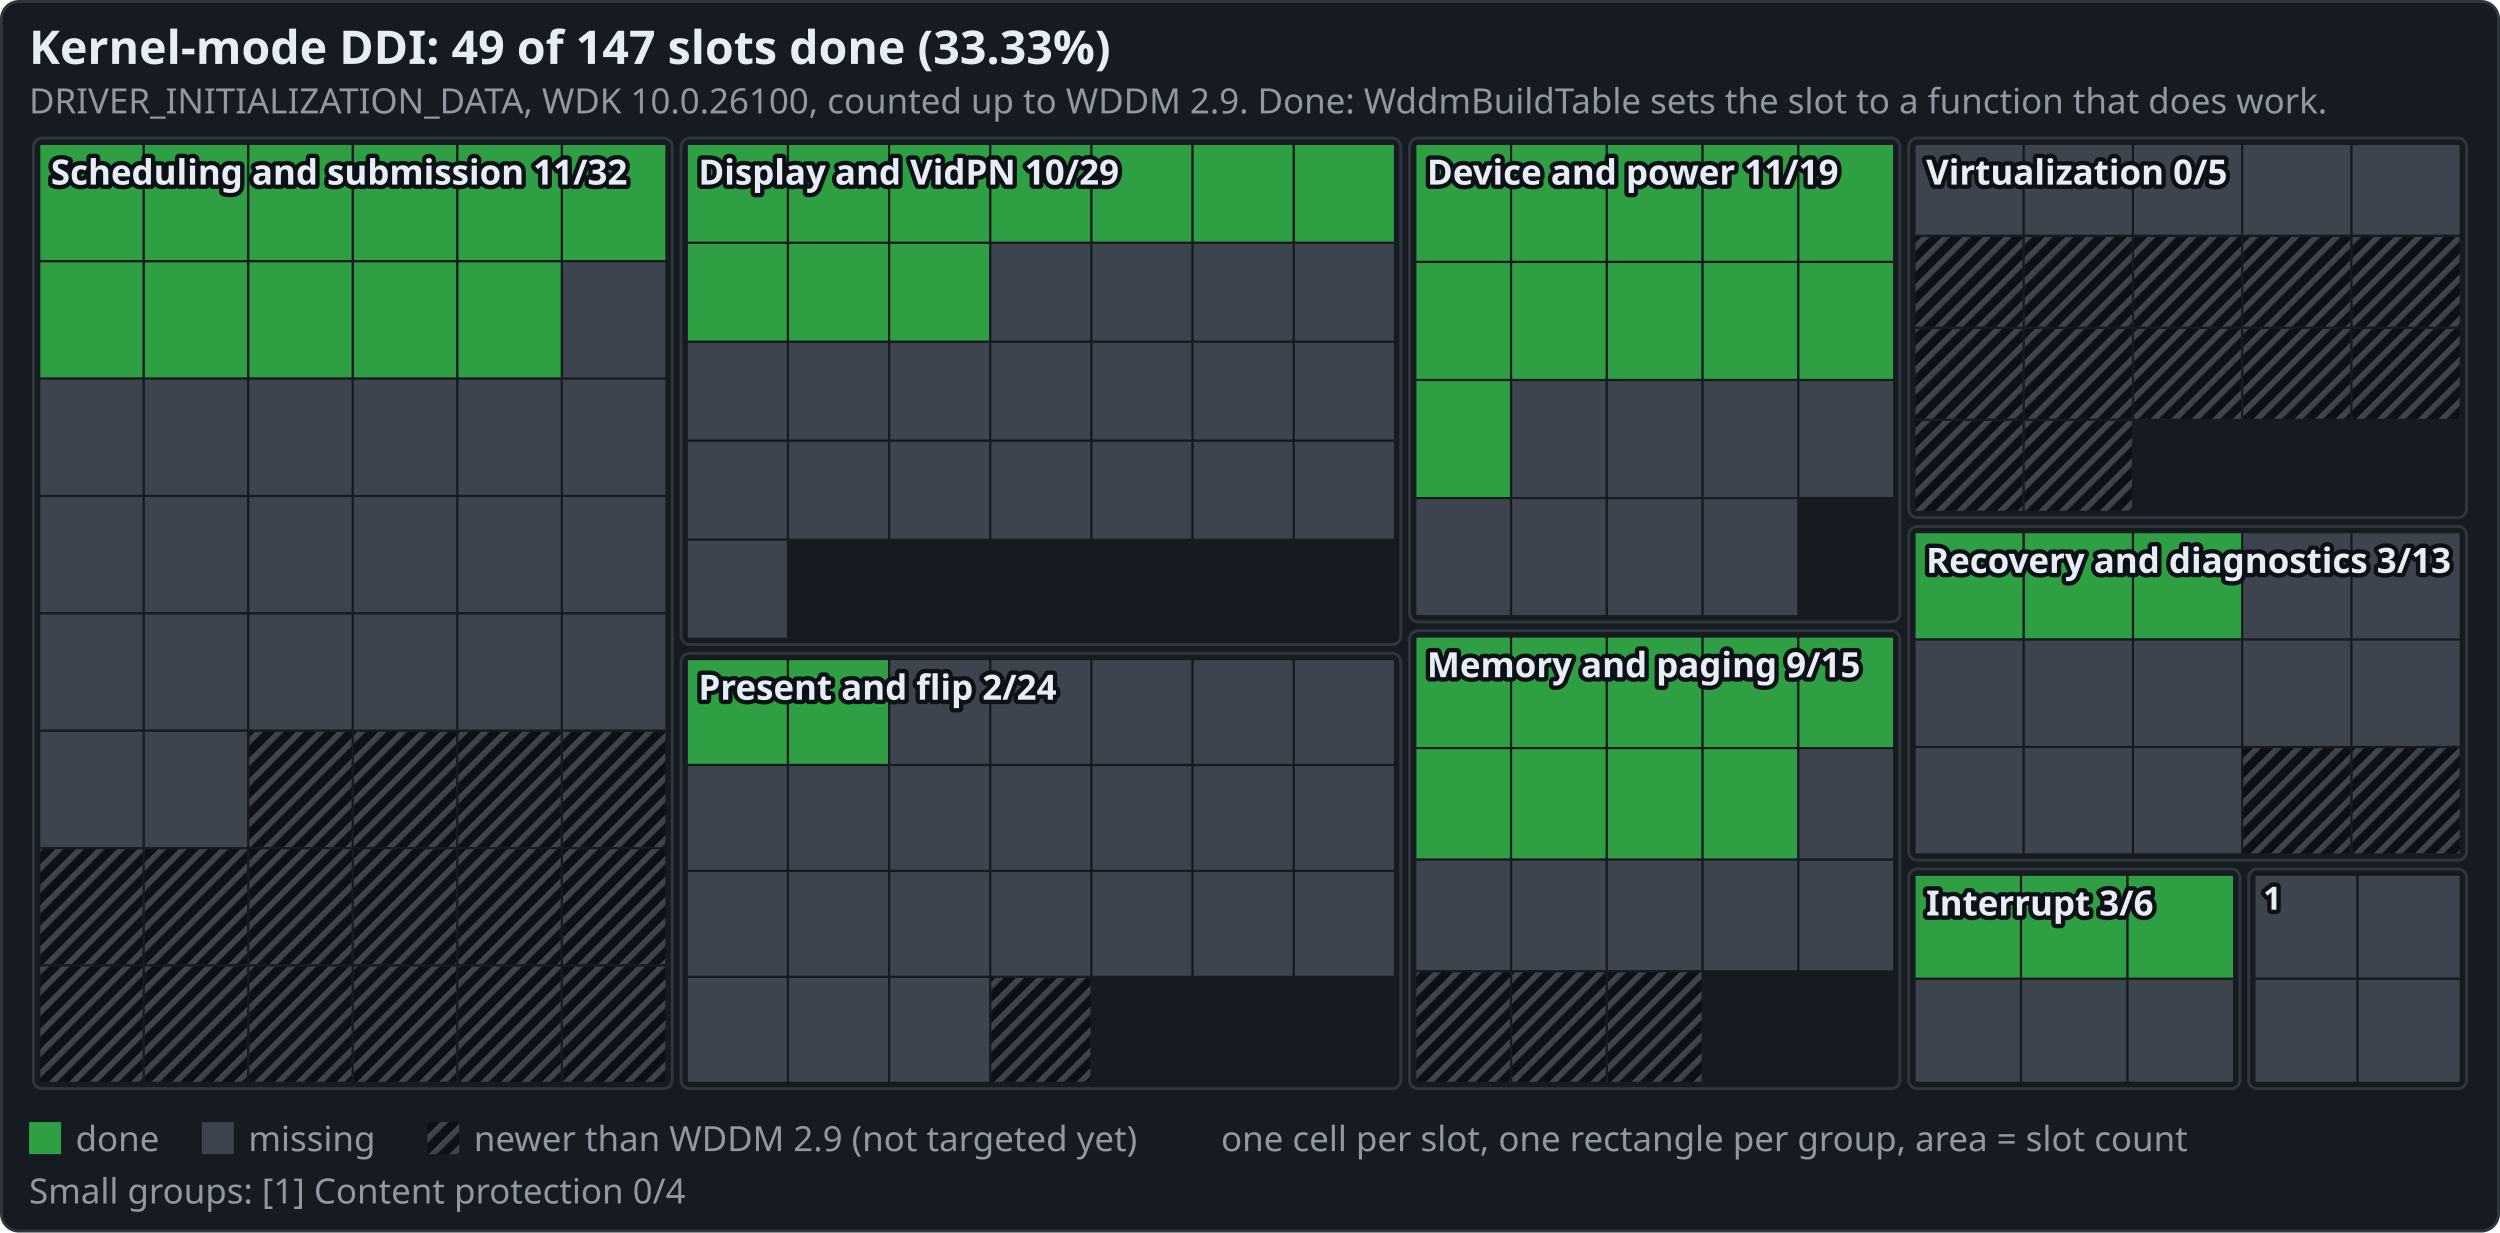
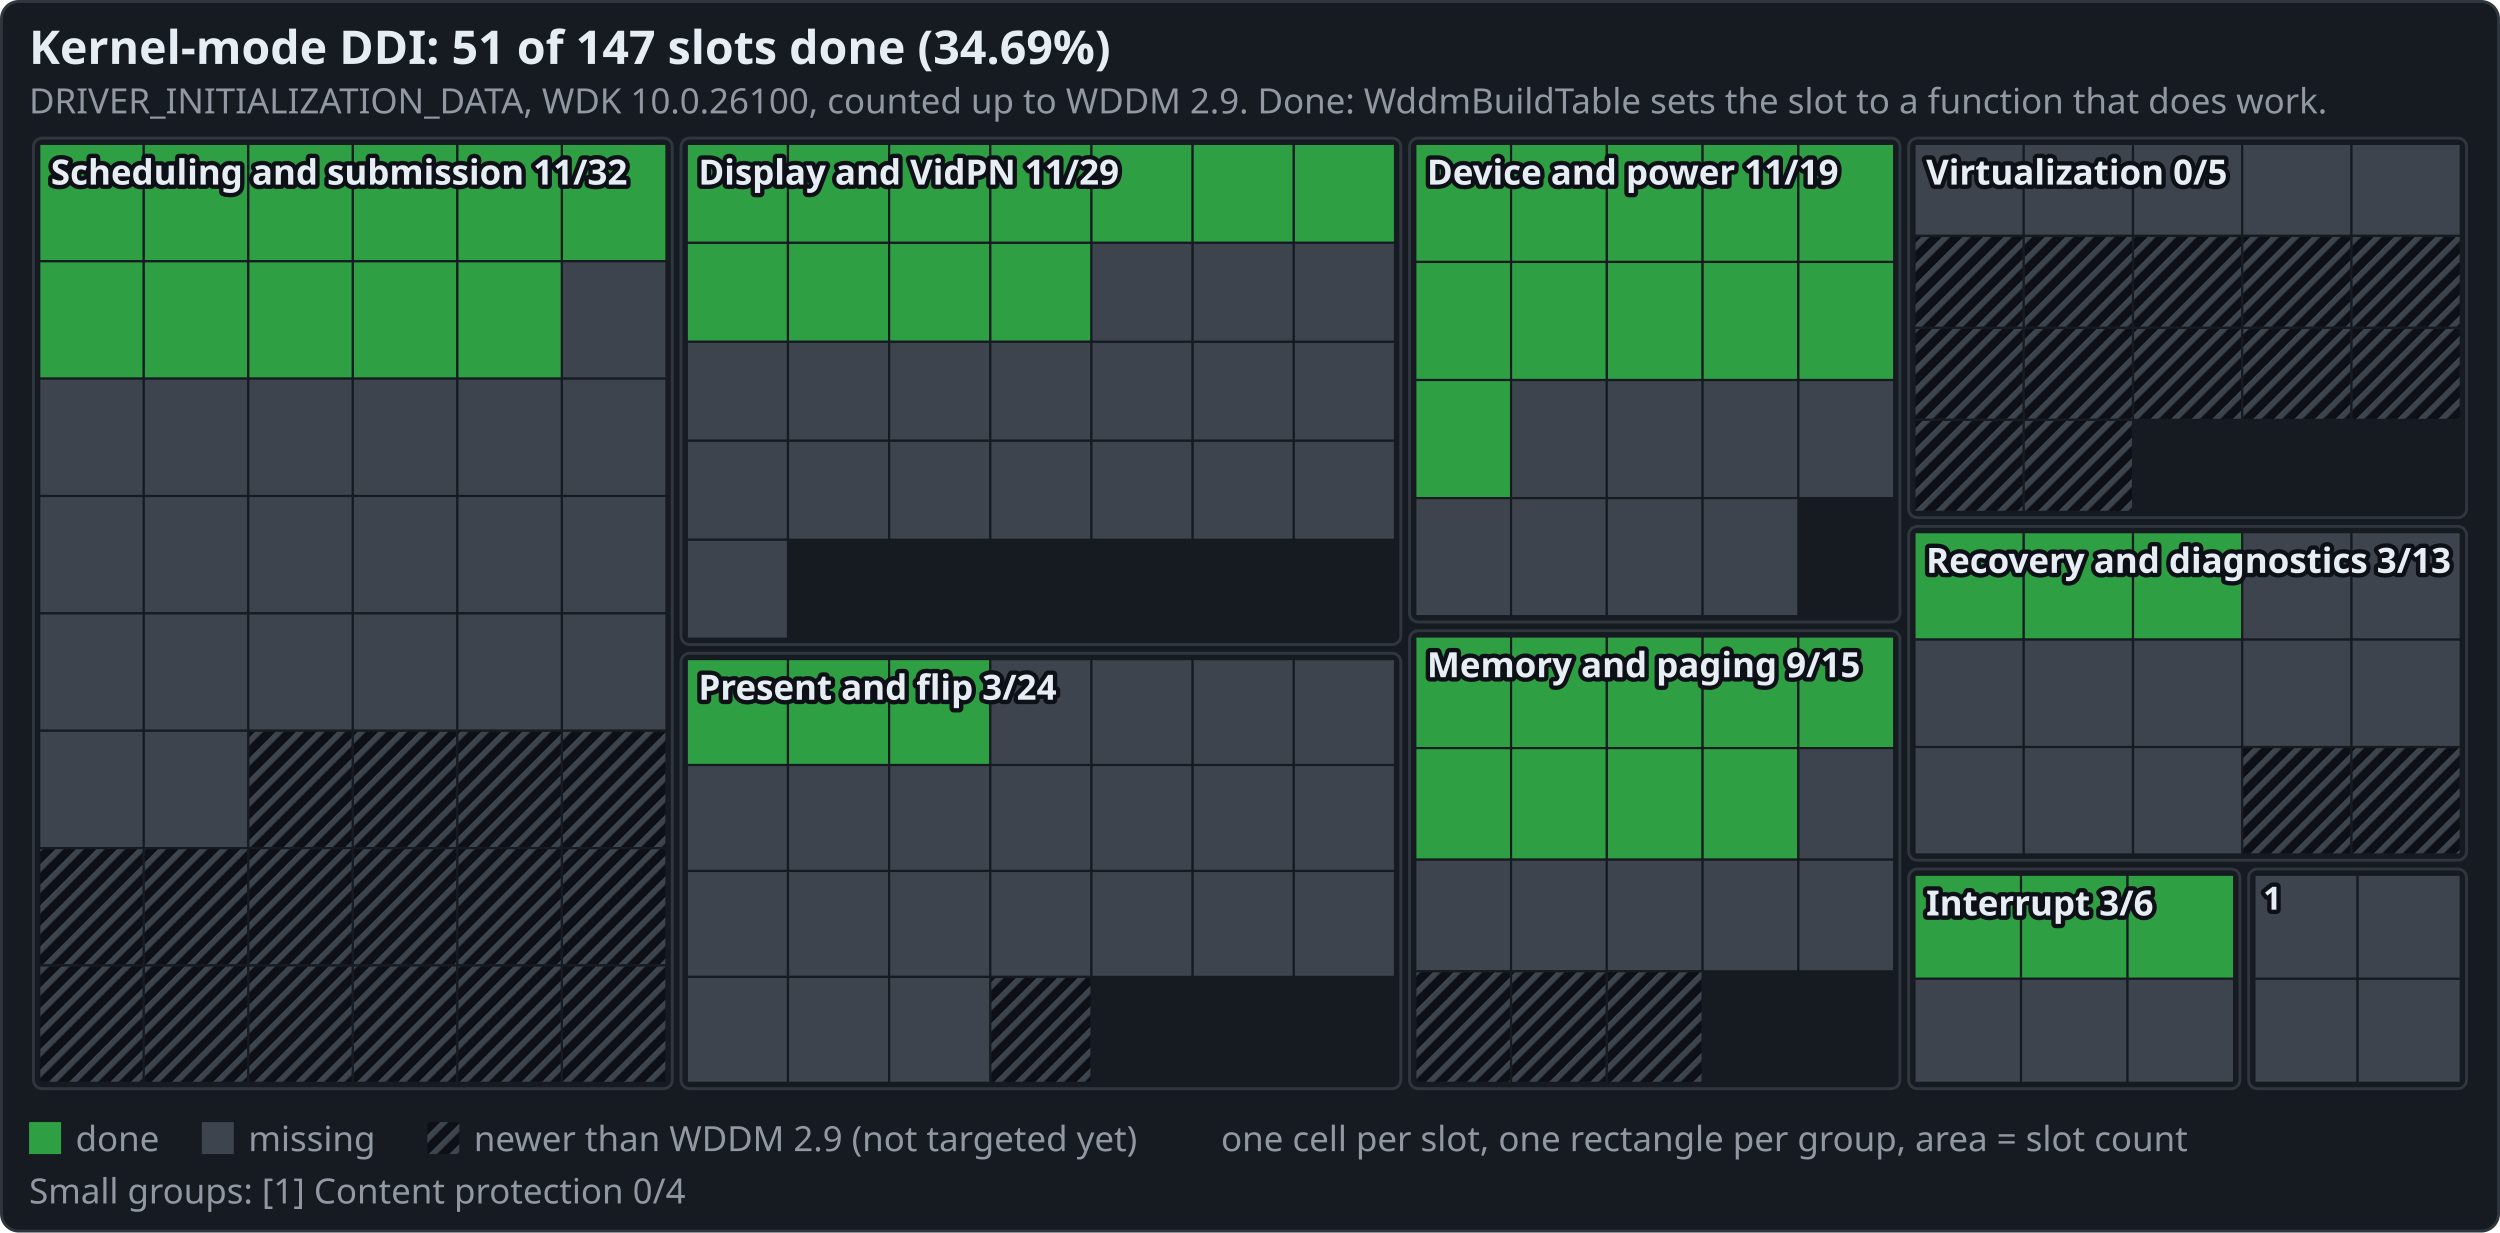
- <svg xmlns="http://www.w3.org/2000/svg" width="860" height="424" viewBox="0 0 860 424" role="img" aria-label="Kernel-mode DDI: 49 of 147 slots done (33.33%)" font-family="-apple-system,BlinkMacSystemFont,'Segoe UI','Noto Sans',Helvetica,Arial,sans-serif">
+ <svg xmlns="http://www.w3.org/2000/svg" width="860" height="424" viewBox="0 0 860 424" role="img" aria-label="Kernel-mode DDI: 51 of 147 slots done (34.69%)" font-family="-apple-system,BlinkMacSystemFont,'Segoe UI','Noto Sans',Helvetica,Arial,sans-serif">
  <defs>
    <pattern id="newer" width="5" height="5" patternUnits="userSpaceOnUse" patternTransform="rotate(45)">
      <rect width="5" height="5" fill="#0d1117" />
      <rect width="2" height="5" fill="#3d444d" />
    </pattern>
  </defs>
  <rect x="0.5" y="0.5" width="859" height="423" rx="6" fill="#161b22" stroke="#30363d" />
-   <text x="10" y="22" font-size="16" font-weight="600" fill="#e6edf3">Kernel-mode DDI: 49 of 147 slots done (33.33%)</text>
+   <text x="10" y="22" font-size="16" font-weight="600" fill="#e6edf3">Kernel-mode DDI: 51 of 147 slots done (34.69%)</text>
  <text x="10" y="39" font-size="12" fill="#9198a1">DRIVER_INITIALIZATION_DATA, WDK 10.0.26100, counted up to WDDM 2.9. Done: WddmBuildTable sets the slot to a function that does work.</text>
  <rect x="11.5" y="47.5" width="219.76" height="327" rx="3" fill="#161b22" stroke="#30363d" />
  <g>
    <rect x="13.5" y="49.5" width="35.96" height="40.38" fill="#2ea043" stroke="#161b22" stroke-width="0.75" />
    <rect x="49.46" y="49.5" width="35.96" height="40.38" fill="#2ea043" stroke="#161b22" stroke-width="0.75" />
    <rect x="85.42" y="49.5" width="35.96" height="40.38" fill="#2ea043" stroke="#161b22" stroke-width="0.75" />
    <rect x="121.38" y="49.5" width="35.96" height="40.38" fill="#2ea043" stroke="#161b22" stroke-width="0.75" />
    <rect x="157.34" y="49.5" width="35.96" height="40.38" fill="#2ea043" stroke="#161b22" stroke-width="0.75" />
    <rect x="193.3" y="49.5" width="35.96" height="40.38" fill="#2ea043" stroke="#161b22" stroke-width="0.75" />
    <rect x="13.5" y="89.88" width="35.96" height="40.38" fill="#2ea043" stroke="#161b22" stroke-width="0.75" />
    <rect x="49.46" y="89.88" width="35.96" height="40.38" fill="#2ea043" stroke="#161b22" stroke-width="0.75" />
    <rect x="85.42" y="89.88" width="35.96" height="40.38" fill="#2ea043" stroke="#161b22" stroke-width="0.75" />
    <rect x="121.38" y="89.88" width="35.96" height="40.38" fill="#2ea043" stroke="#161b22" stroke-width="0.75" />
    <rect x="157.34" y="89.88" width="35.96" height="40.38" fill="#2ea043" stroke="#161b22" stroke-width="0.75" />
    <rect x="193.3" y="89.88" width="35.96" height="40.38" fill="#3d444d" stroke="#161b22" stroke-width="0.75" />
    <rect x="13.5" y="130.25" width="35.96" height="40.38" fill="#3d444d" stroke="#161b22" stroke-width="0.75" />
    <rect x="49.46" y="130.25" width="35.96" height="40.38" fill="#3d444d" stroke="#161b22" stroke-width="0.75" />
    <rect x="85.42" y="130.25" width="35.96" height="40.38" fill="#3d444d" stroke="#161b22" stroke-width="0.75" />
    <rect x="121.38" y="130.25" width="35.96" height="40.38" fill="#3d444d" stroke="#161b22" stroke-width="0.75" />
    <rect x="157.34" y="130.25" width="35.96" height="40.38" fill="#3d444d" stroke="#161b22" stroke-width="0.75" />
    <rect x="193.3" y="130.25" width="35.96" height="40.38" fill="#3d444d" stroke="#161b22" stroke-width="0.75" />
    <rect x="13.5" y="170.62" width="35.96" height="40.38" fill="#3d444d" stroke="#161b22" stroke-width="0.75" />
    <rect x="49.46" y="170.62" width="35.96" height="40.38" fill="#3d444d" stroke="#161b22" stroke-width="0.75" />
    <rect x="85.42" y="170.62" width="35.96" height="40.38" fill="#3d444d" stroke="#161b22" stroke-width="0.75" />
    <rect x="121.38" y="170.62" width="35.96" height="40.38" fill="#3d444d" stroke="#161b22" stroke-width="0.75" />
    <rect x="157.34" y="170.62" width="35.96" height="40.38" fill="#3d444d" stroke="#161b22" stroke-width="0.75" />
    <rect x="193.3" y="170.62" width="35.96" height="40.38" fill="#3d444d" stroke="#161b22" stroke-width="0.75" />
    <rect x="13.5" y="211" width="35.96" height="40.38" fill="#3d444d" stroke="#161b22" stroke-width="0.75" />
    <rect x="49.46" y="211" width="35.96" height="40.38" fill="#3d444d" stroke="#161b22" stroke-width="0.75" />
    <rect x="85.42" y="211" width="35.96" height="40.38" fill="#3d444d" stroke="#161b22" stroke-width="0.75" />
    <rect x="121.38" y="211" width="35.96" height="40.38" fill="#3d444d" stroke="#161b22" stroke-width="0.75" />
    <rect x="157.34" y="211" width="35.96" height="40.38" fill="#3d444d" stroke="#161b22" stroke-width="0.75" />
    <rect x="193.3" y="211" width="35.96" height="40.38" fill="#3d444d" stroke="#161b22" stroke-width="0.75" />
    <rect x="13.5" y="251.38" width="35.96" height="40.38" fill="#3d444d" stroke="#161b22" stroke-width="0.75" />
    <rect x="49.46" y="251.38" width="35.96" height="40.38" fill="#3d444d" stroke="#161b22" stroke-width="0.75" />
    <rect x="85.42" y="251.38" width="35.96" height="40.38" fill="url(#newer)" stroke="#161b22" stroke-width="0.75" />
    <rect x="121.38" y="251.38" width="35.96" height="40.38" fill="url(#newer)" stroke="#161b22" stroke-width="0.75" />
    <rect x="157.34" y="251.38" width="35.96" height="40.38" fill="url(#newer)" stroke="#161b22" stroke-width="0.75" />
    <rect x="193.3" y="251.38" width="35.96" height="40.38" fill="url(#newer)" stroke="#161b22" stroke-width="0.75" />
    <rect x="13.5" y="291.75" width="35.96" height="40.38" fill="url(#newer)" stroke="#161b22" stroke-width="0.75" />
    <rect x="49.46" y="291.75" width="35.96" height="40.38" fill="url(#newer)" stroke="#161b22" stroke-width="0.75" />
    <rect x="85.42" y="291.75" width="35.96" height="40.38" fill="url(#newer)" stroke="#161b22" stroke-width="0.75" />
    <rect x="121.38" y="291.75" width="35.96" height="40.38" fill="url(#newer)" stroke="#161b22" stroke-width="0.75" />
    <rect x="157.34" y="291.75" width="35.96" height="40.38" fill="url(#newer)" stroke="#161b22" stroke-width="0.75" />
    <rect x="193.3" y="291.75" width="35.96" height="40.38" fill="url(#newer)" stroke="#161b22" stroke-width="0.75" />
    <rect x="13.5" y="332.12" width="35.96" height="40.38" fill="url(#newer)" stroke="#161b22" stroke-width="0.75" />
    <rect x="49.46" y="332.12" width="35.96" height="40.38" fill="url(#newer)" stroke="#161b22" stroke-width="0.75" />
    <rect x="85.42" y="332.12" width="35.96" height="40.38" fill="url(#newer)" stroke="#161b22" stroke-width="0.75" />
    <rect x="121.38" y="332.12" width="35.96" height="40.38" fill="url(#newer)" stroke="#161b22" stroke-width="0.75" />
    <rect x="157.34" y="332.12" width="35.96" height="40.38" fill="url(#newer)" stroke="#161b22" stroke-width="0.75" />
    <rect x="193.3" y="332.12" width="35.96" height="40.38" fill="url(#newer)" stroke="#161b22" stroke-width="0.75" />
  </g>
  <text x="17.5" y="63.5" font-size="12" font-weight="600" fill="#e6edf3" stroke="#0d1117" stroke-width="3" stroke-linejoin="round" paint-order="stroke">Scheduling and submission 11/32</text>
  <rect x="234.26" y="47.5" width="247.61" height="174.22" rx="3" fill="#161b22" stroke="#30363d" />
  <g>
    <rect x="236.26" y="49.5" width="34.8" height="34.04" fill="#2ea043" stroke="#161b22" stroke-width="0.75" />
    <rect x="271.06" y="49.5" width="34.8" height="34.04" fill="#2ea043" stroke="#161b22" stroke-width="0.75" />
    <rect x="305.86" y="49.5" width="34.8" height="34.04" fill="#2ea043" stroke="#161b22" stroke-width="0.75" />
    <rect x="340.67" y="49.5" width="34.8" height="34.04" fill="#2ea043" stroke="#161b22" stroke-width="0.75" />
    <rect x="375.47" y="49.5" width="34.8" height="34.04" fill="#2ea043" stroke="#161b22" stroke-width="0.75" />
    <rect x="410.27" y="49.5" width="34.8" height="34.04" fill="#2ea043" stroke="#161b22" stroke-width="0.75" />
    <rect x="445.07" y="49.5" width="34.8" height="34.04" fill="#2ea043" stroke="#161b22" stroke-width="0.75" />
    <rect x="236.26" y="83.54" width="34.8" height="34.04" fill="#2ea043" stroke="#161b22" stroke-width="0.75" />
    <rect x="271.06" y="83.54" width="34.8" height="34.04" fill="#2ea043" stroke="#161b22" stroke-width="0.75" />
    <rect x="305.86" y="83.54" width="34.8" height="34.04" fill="#2ea043" stroke="#161b22" stroke-width="0.75" />
-     <rect x="340.67" y="83.54" width="34.8" height="34.04" fill="#3d444d" stroke="#161b22" stroke-width="0.75" />
+     <rect x="340.67" y="83.54" width="34.8" height="34.04" fill="#2ea043" stroke="#161b22" stroke-width="0.75" />
    <rect x="375.47" y="83.54" width="34.8" height="34.04" fill="#3d444d" stroke="#161b22" stroke-width="0.75" />
    <rect x="410.27" y="83.54" width="34.8" height="34.04" fill="#3d444d" stroke="#161b22" stroke-width="0.75" />
    <rect x="445.07" y="83.54" width="34.8" height="34.04" fill="#3d444d" stroke="#161b22" stroke-width="0.75" />
    <rect x="236.26" y="117.59" width="34.8" height="34.04" fill="#3d444d" stroke="#161b22" stroke-width="0.75" />
    <rect x="271.06" y="117.59" width="34.8" height="34.04" fill="#3d444d" stroke="#161b22" stroke-width="0.75" />
    <rect x="305.86" y="117.59" width="34.8" height="34.04" fill="#3d444d" stroke="#161b22" stroke-width="0.75" />
    <rect x="340.67" y="117.59" width="34.8" height="34.04" fill="#3d444d" stroke="#161b22" stroke-width="0.75" />
    <rect x="375.47" y="117.59" width="34.8" height="34.04" fill="#3d444d" stroke="#161b22" stroke-width="0.75" />
    <rect x="410.27" y="117.59" width="34.8" height="34.04" fill="#3d444d" stroke="#161b22" stroke-width="0.75" />
    <rect x="445.07" y="117.59" width="34.8" height="34.04" fill="#3d444d" stroke="#161b22" stroke-width="0.75" />
    <rect x="236.26" y="151.63" width="34.8" height="34.04" fill="#3d444d" stroke="#161b22" stroke-width="0.75" />
    <rect x="271.06" y="151.63" width="34.8" height="34.04" fill="#3d444d" stroke="#161b22" stroke-width="0.75" />
    <rect x="305.86" y="151.63" width="34.8" height="34.04" fill="#3d444d" stroke="#161b22" stroke-width="0.75" />
    <rect x="340.67" y="151.63" width="34.8" height="34.04" fill="#3d444d" stroke="#161b22" stroke-width="0.75" />
    <rect x="375.47" y="151.63" width="34.8" height="34.04" fill="#3d444d" stroke="#161b22" stroke-width="0.75" />
    <rect x="410.27" y="151.63" width="34.8" height="34.04" fill="#3d444d" stroke="#161b22" stroke-width="0.75" />
    <rect x="445.07" y="151.63" width="34.8" height="34.04" fill="#3d444d" stroke="#161b22" stroke-width="0.75" />
    <rect x="236.26" y="185.68" width="34.8" height="34.04" fill="#3d444d" stroke="#161b22" stroke-width="0.75" />
  </g>
-   <text x="240.26" y="63.5" font-size="12" font-weight="600" fill="#e6edf3" stroke="#0d1117" stroke-width="3" stroke-linejoin="round" paint-order="stroke">Display and VidPN 10/29</text>
+   <text x="240.26" y="63.5" font-size="12" font-weight="600" fill="#e6edf3" stroke="#0d1117" stroke-width="3" stroke-linejoin="round" paint-order="stroke">Display and VidPN 11/29</text>
  <rect x="234.26" y="224.72" width="247.61" height="149.78" rx="3" fill="#161b22" stroke="#30363d" />
  <g>
    <rect x="236.26" y="226.72" width="34.8" height="36.44" fill="#2ea043" stroke="#161b22" stroke-width="0.75" />
    <rect x="271.06" y="226.72" width="34.8" height="36.44" fill="#2ea043" stroke="#161b22" stroke-width="0.75" />
-     <rect x="305.86" y="226.72" width="34.8" height="36.44" fill="#3d444d" stroke="#161b22" stroke-width="0.75" />
+     <rect x="305.86" y="226.72" width="34.8" height="36.44" fill="#2ea043" stroke="#161b22" stroke-width="0.75" />
    <rect x="340.67" y="226.72" width="34.8" height="36.44" fill="#3d444d" stroke="#161b22" stroke-width="0.75" />
    <rect x="375.47" y="226.72" width="34.8" height="36.44" fill="#3d444d" stroke="#161b22" stroke-width="0.75" />
    <rect x="410.27" y="226.72" width="34.8" height="36.44" fill="#3d444d" stroke="#161b22" stroke-width="0.75" />
    <rect x="445.07" y="226.72" width="34.8" height="36.44" fill="#3d444d" stroke="#161b22" stroke-width="0.75" />
    <rect x="236.26" y="263.17" width="34.8" height="36.44" fill="#3d444d" stroke="#161b22" stroke-width="0.75" />
    <rect x="271.06" y="263.17" width="34.8" height="36.44" fill="#3d444d" stroke="#161b22" stroke-width="0.75" />
    <rect x="305.86" y="263.17" width="34.8" height="36.44" fill="#3d444d" stroke="#161b22" stroke-width="0.75" />
    <rect x="340.67" y="263.17" width="34.8" height="36.44" fill="#3d444d" stroke="#161b22" stroke-width="0.75" />
    <rect x="375.47" y="263.17" width="34.8" height="36.44" fill="#3d444d" stroke="#161b22" stroke-width="0.75" />
    <rect x="410.27" y="263.17" width="34.8" height="36.44" fill="#3d444d" stroke="#161b22" stroke-width="0.75" />
    <rect x="445.07" y="263.17" width="34.8" height="36.44" fill="#3d444d" stroke="#161b22" stroke-width="0.75" />
    <rect x="236.26" y="299.61" width="34.8" height="36.44" fill="#3d444d" stroke="#161b22" stroke-width="0.75" />
    <rect x="271.06" y="299.61" width="34.8" height="36.44" fill="#3d444d" stroke="#161b22" stroke-width="0.75" />
    <rect x="305.86" y="299.61" width="34.8" height="36.44" fill="#3d444d" stroke="#161b22" stroke-width="0.75" />
    <rect x="340.67" y="299.61" width="34.8" height="36.44" fill="#3d444d" stroke="#161b22" stroke-width="0.75" />
    <rect x="375.47" y="299.61" width="34.8" height="36.44" fill="#3d444d" stroke="#161b22" stroke-width="0.75" />
    <rect x="410.27" y="299.61" width="34.8" height="36.44" fill="#3d444d" stroke="#161b22" stroke-width="0.75" />
    <rect x="445.07" y="299.61" width="34.8" height="36.44" fill="#3d444d" stroke="#161b22" stroke-width="0.75" />
    <rect x="236.26" y="336.06" width="34.8" height="36.44" fill="#3d444d" stroke="#161b22" stroke-width="0.75" />
    <rect x="271.06" y="336.06" width="34.8" height="36.44" fill="#3d444d" stroke="#161b22" stroke-width="0.75" />
    <rect x="305.86" y="336.06" width="34.8" height="36.44" fill="#3d444d" stroke="#161b22" stroke-width="0.75" />
    <rect x="340.67" y="336.06" width="34.8" height="36.44" fill="url(#newer)" stroke="#161b22" stroke-width="0.75" />
  </g>
-   <text x="240.26" y="240.72" font-size="12" font-weight="600" fill="#e6edf3" stroke="#0d1117" stroke-width="3" stroke-linejoin="round" paint-order="stroke">Present and flip 2/24</text>
+   <text x="240.26" y="240.72" font-size="12" font-weight="600" fill="#e6edf3" stroke="#0d1117" stroke-width="3" stroke-linejoin="round" paint-order="stroke">Present and flip 3/24</text>
  <rect x="484.87" y="47.5" width="168.71" height="166.46" rx="3" fill="#161b22" stroke="#30363d" />
  <g>
    <rect x="486.87" y="49.5" width="32.94" height="40.61" fill="#2ea043" stroke="#161b22" stroke-width="0.75" />
    <rect x="519.81" y="49.5" width="32.94" height="40.61" fill="#2ea043" stroke="#161b22" stroke-width="0.75" />
    <rect x="552.76" y="49.5" width="32.94" height="40.61" fill="#2ea043" stroke="#161b22" stroke-width="0.75" />
    <rect x="585.7" y="49.5" width="32.94" height="40.61" fill="#2ea043" stroke="#161b22" stroke-width="0.75" />
    <rect x="618.64" y="49.5" width="32.94" height="40.61" fill="#2ea043" stroke="#161b22" stroke-width="0.75" />
    <rect x="486.87" y="90.11" width="32.94" height="40.61" fill="#2ea043" stroke="#161b22" stroke-width="0.75" />
    <rect x="519.81" y="90.11" width="32.94" height="40.61" fill="#2ea043" stroke="#161b22" stroke-width="0.75" />
    <rect x="552.76" y="90.11" width="32.94" height="40.61" fill="#2ea043" stroke="#161b22" stroke-width="0.75" />
    <rect x="585.7" y="90.11" width="32.94" height="40.61" fill="#2ea043" stroke="#161b22" stroke-width="0.75" />
    <rect x="618.64" y="90.11" width="32.94" height="40.61" fill="#2ea043" stroke="#161b22" stroke-width="0.75" />
    <rect x="486.87" y="130.73" width="32.94" height="40.61" fill="#2ea043" stroke="#161b22" stroke-width="0.75" />
    <rect x="519.81" y="130.73" width="32.94" height="40.61" fill="#3d444d" stroke="#161b22" stroke-width="0.75" />
    <rect x="552.76" y="130.73" width="32.94" height="40.61" fill="#3d444d" stroke="#161b22" stroke-width="0.75" />
    <rect x="585.7" y="130.73" width="32.94" height="40.61" fill="#3d444d" stroke="#161b22" stroke-width="0.75" />
    <rect x="618.64" y="130.73" width="32.94" height="40.61" fill="#3d444d" stroke="#161b22" stroke-width="0.75" />
    <rect x="486.87" y="171.34" width="32.94" height="40.61" fill="#3d444d" stroke="#161b22" stroke-width="0.75" />
    <rect x="519.81" y="171.34" width="32.94" height="40.61" fill="#3d444d" stroke="#161b22" stroke-width="0.75" />
    <rect x="552.76" y="171.34" width="32.94" height="40.61" fill="#3d444d" stroke="#161b22" stroke-width="0.75" />
    <rect x="585.7" y="171.34" width="32.94" height="40.61" fill="#3d444d" stroke="#161b22" stroke-width="0.75" />
  </g>
  <text x="490.87" y="63.5" font-size="12" font-weight="600" fill="#e6edf3" stroke="#0d1117" stroke-width="3" stroke-linejoin="round" paint-order="stroke">Device and power 11/19</text>
  <rect x="484.87" y="216.96" width="168.71" height="157.54" rx="3" fill="#161b22" stroke="#30363d" />
  <g>
    <rect x="486.87" y="218.96" width="32.94" height="38.39" fill="#2ea043" stroke="#161b22" stroke-width="0.75" />
    <rect x="519.81" y="218.96" width="32.94" height="38.39" fill="#2ea043" stroke="#161b22" stroke-width="0.75" />
    <rect x="552.76" y="218.96" width="32.94" height="38.39" fill="#2ea043" stroke="#161b22" stroke-width="0.75" />
    <rect x="585.7" y="218.96" width="32.94" height="38.39" fill="#2ea043" stroke="#161b22" stroke-width="0.75" />
    <rect x="618.64" y="218.96" width="32.94" height="38.39" fill="#2ea043" stroke="#161b22" stroke-width="0.75" />
    <rect x="486.87" y="257.34" width="32.94" height="38.39" fill="#2ea043" stroke="#161b22" stroke-width="0.75" />
    <rect x="519.81" y="257.34" width="32.94" height="38.39" fill="#2ea043" stroke="#161b22" stroke-width="0.75" />
    <rect x="552.76" y="257.34" width="32.94" height="38.39" fill="#2ea043" stroke="#161b22" stroke-width="0.75" />
    <rect x="585.7" y="257.34" width="32.94" height="38.39" fill="#2ea043" stroke="#161b22" stroke-width="0.75" />
    <rect x="618.64" y="257.34" width="32.94" height="38.39" fill="#3d444d" stroke="#161b22" stroke-width="0.75" />
    <rect x="486.87" y="295.73" width="32.94" height="38.39" fill="#3d444d" stroke="#161b22" stroke-width="0.75" />
    <rect x="519.81" y="295.73" width="32.94" height="38.39" fill="#3d444d" stroke="#161b22" stroke-width="0.75" />
    <rect x="552.76" y="295.73" width="32.94" height="38.39" fill="#3d444d" stroke="#161b22" stroke-width="0.75" />
    <rect x="585.7" y="295.73" width="32.94" height="38.39" fill="#3d444d" stroke="#161b22" stroke-width="0.75" />
    <rect x="618.64" y="295.73" width="32.94" height="38.39" fill="#3d444d" stroke="#161b22" stroke-width="0.75" />
    <rect x="486.87" y="334.11" width="32.94" height="38.39" fill="url(#newer)" stroke="#161b22" stroke-width="0.75" />
    <rect x="519.81" y="334.11" width="32.94" height="38.39" fill="url(#newer)" stroke="#161b22" stroke-width="0.75" />
    <rect x="552.76" y="334.11" width="32.94" height="38.39" fill="url(#newer)" stroke="#161b22" stroke-width="0.75" />
  </g>
  <text x="490.87" y="232.96" font-size="12" font-weight="600" fill="#e6edf3" stroke="#0d1117" stroke-width="3" stroke-linejoin="round" paint-order="stroke">Memory and paging 9/15</text>
  <rect x="656.58" y="47.5" width="191.92" height="130.57" rx="3" fill="#161b22" stroke="#30363d" />
  <g>
    <rect x="658.58" y="49.5" width="37.58" height="31.64" fill="#3d444d" stroke="#161b22" stroke-width="0.75" />
    <rect x="696.17" y="49.5" width="37.58" height="31.64" fill="#3d444d" stroke="#161b22" stroke-width="0.75" />
    <rect x="733.75" y="49.5" width="37.58" height="31.64" fill="#3d444d" stroke="#161b22" stroke-width="0.75" />
    <rect x="771.33" y="49.5" width="37.58" height="31.64" fill="#3d444d" stroke="#161b22" stroke-width="0.75" />
    <rect x="808.92" y="49.5" width="37.58" height="31.64" fill="#3d444d" stroke="#161b22" stroke-width="0.75" />
    <rect x="658.58" y="81.14" width="37.58" height="31.64" fill="url(#newer)" stroke="#161b22" stroke-width="0.75" />
    <rect x="696.17" y="81.14" width="37.58" height="31.64" fill="url(#newer)" stroke="#161b22" stroke-width="0.75" />
    <rect x="733.75" y="81.14" width="37.58" height="31.64" fill="url(#newer)" stroke="#161b22" stroke-width="0.75" />
    <rect x="771.33" y="81.14" width="37.58" height="31.64" fill="url(#newer)" stroke="#161b22" stroke-width="0.75" />
    <rect x="808.92" y="81.14" width="37.58" height="31.64" fill="url(#newer)" stroke="#161b22" stroke-width="0.75" />
    <rect x="658.58" y="112.79" width="37.58" height="31.64" fill="url(#newer)" stroke="#161b22" stroke-width="0.75" />
    <rect x="696.17" y="112.79" width="37.58" height="31.64" fill="url(#newer)" stroke="#161b22" stroke-width="0.75" />
    <rect x="733.75" y="112.79" width="37.58" height="31.64" fill="url(#newer)" stroke="#161b22" stroke-width="0.75" />
    <rect x="771.33" y="112.79" width="37.58" height="31.64" fill="url(#newer)" stroke="#161b22" stroke-width="0.75" />
    <rect x="808.92" y="112.79" width="37.58" height="31.64" fill="url(#newer)" stroke="#161b22" stroke-width="0.75" />
    <rect x="658.58" y="144.43" width="37.58" height="31.64" fill="url(#newer)" stroke="#161b22" stroke-width="0.75" />
    <rect x="696.17" y="144.43" width="37.58" height="31.64" fill="url(#newer)" stroke="#161b22" stroke-width="0.75" />
  </g>
  <text x="662.58" y="63.5" font-size="12" font-weight="600" fill="#e6edf3" stroke="#0d1117" stroke-width="3" stroke-linejoin="round" paint-order="stroke">Virtualization 0/5</text>
  <rect x="656.58" y="181.07" width="191.92" height="114.86" rx="3" fill="#161b22" stroke="#30363d" />
  <g>
    <rect x="658.58" y="183.07" width="37.58" height="36.95" fill="#2ea043" stroke="#161b22" stroke-width="0.75" />
    <rect x="696.17" y="183.07" width="37.58" height="36.95" fill="#2ea043" stroke="#161b22" stroke-width="0.75" />
    <rect x="733.75" y="183.07" width="37.58" height="36.95" fill="#2ea043" stroke="#161b22" stroke-width="0.75" />
    <rect x="771.33" y="183.07" width="37.58" height="36.95" fill="#3d444d" stroke="#161b22" stroke-width="0.75" />
    <rect x="808.92" y="183.07" width="37.58" height="36.95" fill="#3d444d" stroke="#161b22" stroke-width="0.75" />
    <rect x="658.58" y="220.02" width="37.58" height="36.95" fill="#3d444d" stroke="#161b22" stroke-width="0.75" />
    <rect x="696.17" y="220.02" width="37.58" height="36.95" fill="#3d444d" stroke="#161b22" stroke-width="0.75" />
    <rect x="733.75" y="220.02" width="37.58" height="36.95" fill="#3d444d" stroke="#161b22" stroke-width="0.75" />
    <rect x="771.33" y="220.02" width="37.58" height="36.95" fill="#3d444d" stroke="#161b22" stroke-width="0.75" />
    <rect x="808.92" y="220.02" width="37.58" height="36.95" fill="#3d444d" stroke="#161b22" stroke-width="0.75" />
    <rect x="658.58" y="256.98" width="37.58" height="36.95" fill="#3d444d" stroke="#161b22" stroke-width="0.75" />
    <rect x="696.17" y="256.98" width="37.58" height="36.95" fill="#3d444d" stroke="#161b22" stroke-width="0.75" />
    <rect x="733.75" y="256.98" width="37.58" height="36.95" fill="#3d444d" stroke="#161b22" stroke-width="0.75" />
    <rect x="771.33" y="256.98" width="37.58" height="36.95" fill="url(#newer)" stroke="#161b22" stroke-width="0.75" />
    <rect x="808.92" y="256.98" width="37.58" height="36.95" fill="url(#newer)" stroke="#161b22" stroke-width="0.75" />
  </g>
  <text x="662.58" y="197.07" font-size="12" font-weight="600" fill="#e6edf3" stroke="#0d1117" stroke-width="3" stroke-linejoin="round" paint-order="stroke">Recovery and diagnostics 3/13</text>
  <rect x="656.58" y="298.93" width="113.95" height="75.57" rx="3" fill="#161b22" stroke="#30363d" />
  <g>
    <rect x="658.58" y="300.93" width="36.65" height="35.79" fill="#2ea043" stroke="#161b22" stroke-width="0.75" />
    <rect x="695.23" y="300.93" width="36.65" height="35.79" fill="#2ea043" stroke="#161b22" stroke-width="0.75" />
    <rect x="731.88" y="300.93" width="36.65" height="35.79" fill="#2ea043" stroke="#161b22" stroke-width="0.75" />
    <rect x="658.58" y="336.71" width="36.65" height="35.79" fill="#3d444d" stroke="#161b22" stroke-width="0.75" />
    <rect x="695.23" y="336.71" width="36.65" height="35.79" fill="#3d444d" stroke="#161b22" stroke-width="0.75" />
    <rect x="731.88" y="336.71" width="36.65" height="35.79" fill="#3d444d" stroke="#161b22" stroke-width="0.75" />
  </g>
  <text x="662.58" y="314.93" font-size="12" font-weight="600" fill="#e6edf3" stroke="#0d1117" stroke-width="3" stroke-linejoin="round" paint-order="stroke">Interrupt 3/6</text>
  <rect x="773.53" y="298.93" width="74.97" height="75.57" rx="3" fill="#161b22" stroke="#30363d" />
  <g>
    <rect x="775.53" y="300.93" width="35.48" height="35.79" fill="#3d444d" stroke="#161b22" stroke-width="0.75" />
    <rect x="811.02" y="300.93" width="35.48" height="35.79" fill="#3d444d" stroke="#161b22" stroke-width="0.75" />
    <rect x="775.53" y="336.71" width="35.48" height="35.79" fill="#3d444d" stroke="#161b22" stroke-width="0.75" />
    <rect x="811.02" y="336.71" width="35.48" height="35.79" fill="#3d444d" stroke="#161b22" stroke-width="0.75" />
  </g>
  <text x="778.53" y="312.93" font-size="11" font-weight="600" fill="#e6edf3" stroke="#0d1117" stroke-width="3" stroke-linejoin="round" paint-order="stroke">1</text>
  <rect x="10" y="386" width="11" height="11" fill="#2ea043" />
  <text x="26" y="396" font-size="12" fill="#9198a1">done</text>
  <rect x="69.44" y="386" width="11" height="11" fill="#3d444d" />
  <text x="85.44" y="396" font-size="12" fill="#9198a1">missing</text>
  <rect x="147" y="386" width="11" height="11" fill="url(#newer)" />
  <text x="163" y="396" font-size="12" fill="#9198a1">newer than WDDM 2.9 (not targeted yet)</text>
  <text x="420.04" y="396" font-size="12" fill="#9198a1">one cell per slot, one rectangle per group, area = slot count</text>
  <text x="10" y="414" font-size="12" fill="#9198a1">Small groups: [1] Content protection 0/4</text>
</svg>
